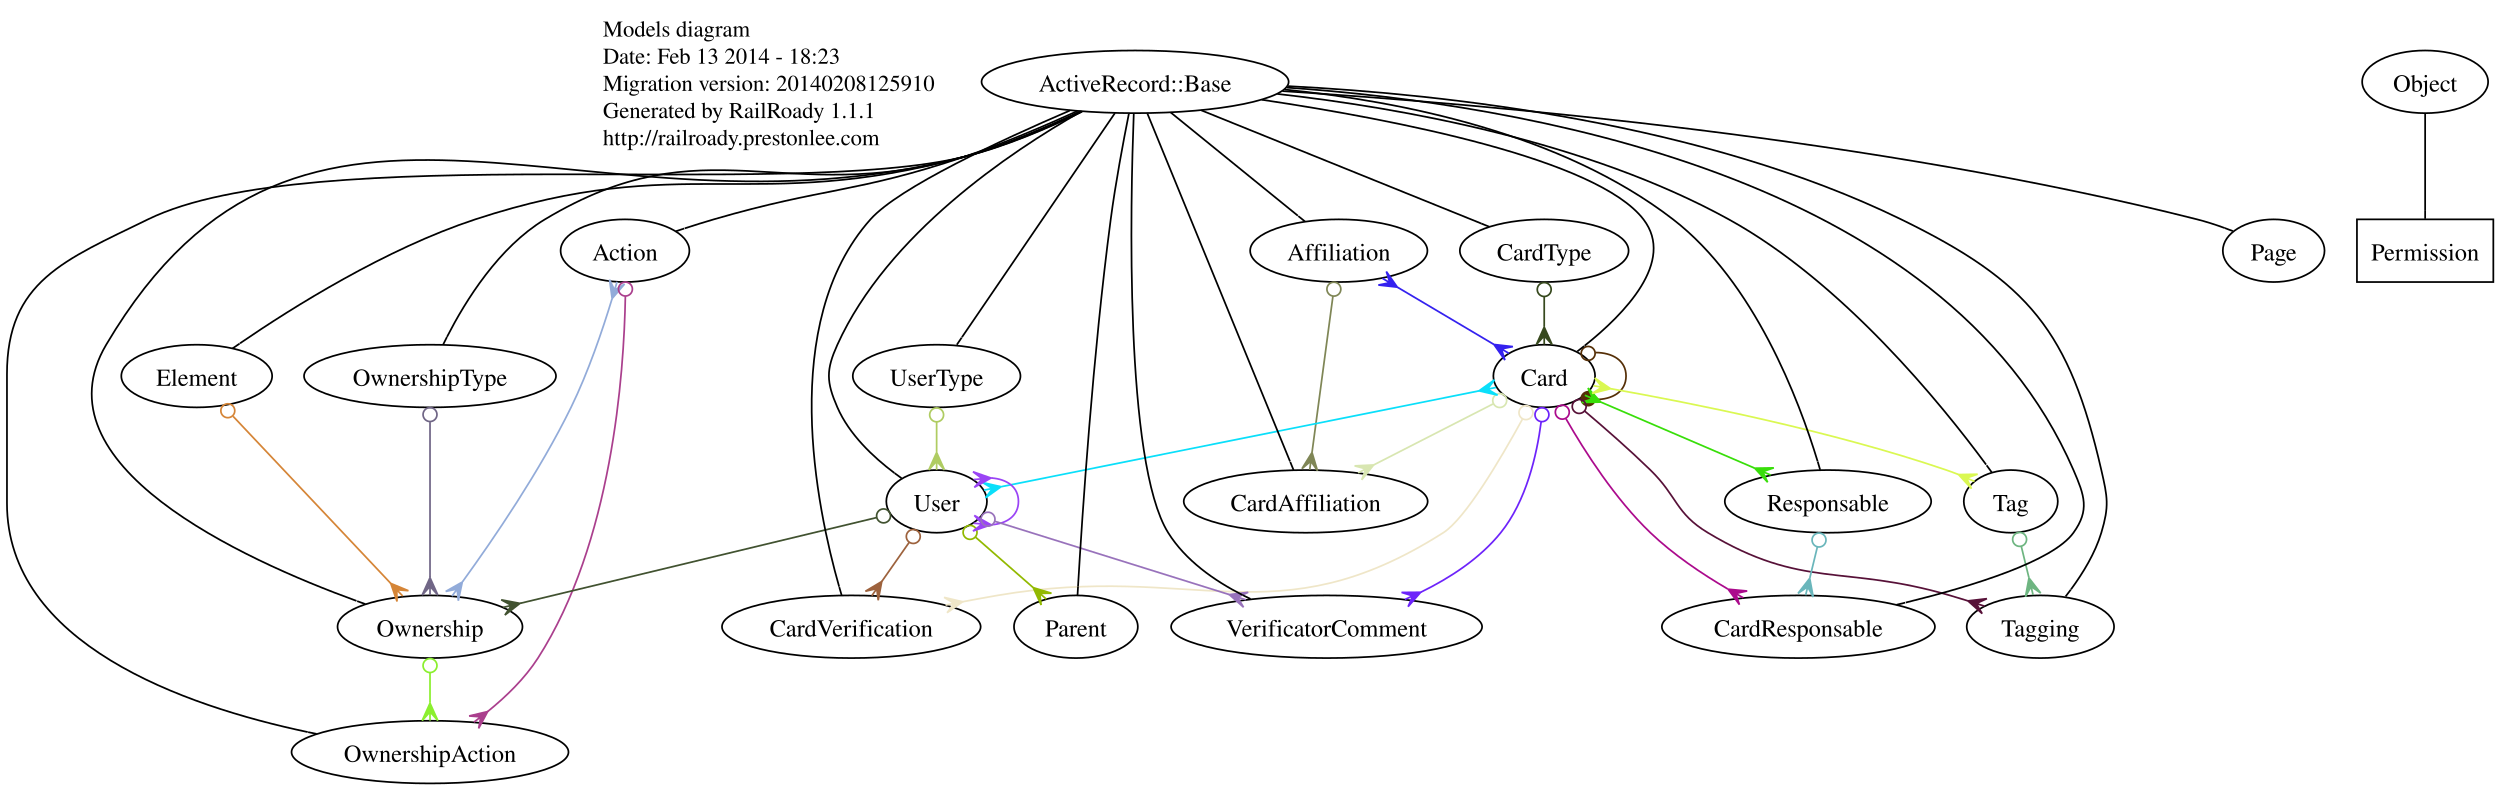
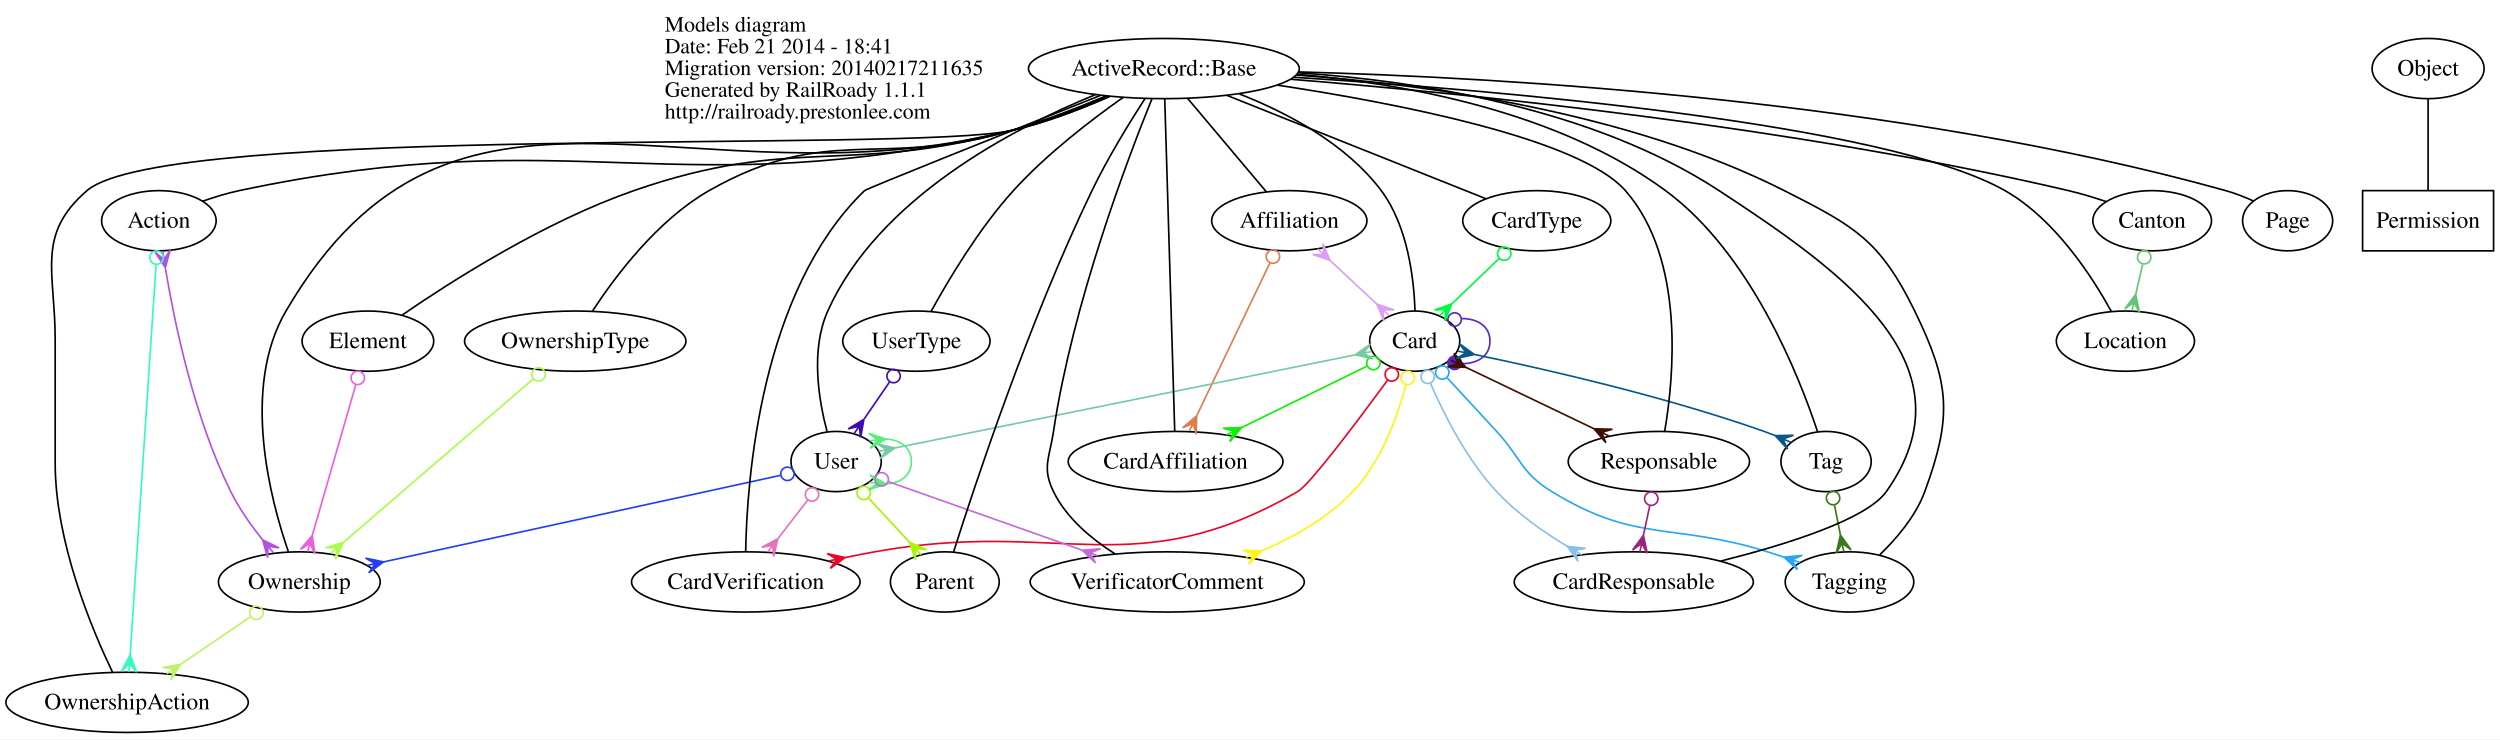
- <svg xmlns="http://www.w3.org/2000/svg" width="1436pt" height="454pt" viewBox="0.00 0.00 1436.00 454.00">
-   <g id="graph0" class="graph" transform="scale(1 1) rotate(0) translate(4 450)">
-     <polygon fill="white" stroke="white" points="-4,4 -4,-450 1432,-450 1432,4 -4,4" />
+ <svg xmlns="http://www.w3.org/2000/svg" width="1495pt" height="442pt" viewBox="0.00 0.00 1495.00 442.00">
+   <g id="graph0" class="graph" transform="scale(1 1) rotate(0) translate(4 438)">
+     <polygon fill="white" stroke="none" points="-4,4 -4,-438 1491,-438 1491,4 -4,4" />
    <g id="node1" class="node">
-       <text text-anchor="start" x="342.312" y="-429" font-family="Times,serif" font-size="13.00">Models diagram</text>
-       <text text-anchor="start" x="342.312" y="-413.4" font-family="Times,serif" font-size="13.00">Date: Feb 13 2014 - 18:23</text>
-       <text text-anchor="start" x="342.312" y="-397.8" font-family="Times,serif" font-size="13.00">Migration version: 20140208125910</text>
-       <text text-anchor="start" x="342.312" y="-382.2" font-family="Times,serif" font-size="13.00">Generated by RailRoady 1.1.1</text>
-       <text text-anchor="start" x="342.312" y="-366.6" font-family="Times,serif" font-size="13.00">http://railroady.prestonlee.com</text>
+       <text text-anchor="start" x="393.55" y="-419.1" font-family="Times,serif" font-size="13.00">Models diagram</text>
+       <text text-anchor="start" x="393.55" y="-406.1" font-family="Times,serif" font-size="13.00">Date: Feb 21 2014 - 18:41</text>
+       <text text-anchor="start" x="393.55" y="-393.1" font-family="Times,serif" font-size="13.00">Migration version: 20140217211635</text>
+       <text text-anchor="start" x="393.55" y="-380.1" font-family="Times,serif" font-size="13.00">Generated by RailRoady 1.1.1</text>
+       <text text-anchor="start" x="393.55" y="-367.1" font-family="Times,serif" font-size="13.00">http://railroady.prestonlee.com</text>
    </g>
    <g id="node2" class="node">
-       <ellipse fill="none" stroke="black" cx="355" cy="-306" rx="36.981" ry="18" />
-       <text text-anchor="middle" x="355" y="-300.4" font-family="Times,serif" font-size="14.00">Action</text>
+       <ellipse fill="none" stroke="black" cx="91" cy="-306" rx="34.264" ry="18" />
+       <text text-anchor="middle" x="91" y="-301.8" font-family="Times,serif" font-size="14.00">Action</text>
+     </g>
+     <g id="node12" class="node">
+       <ellipse fill="none" stroke="black" cx="175" cy="-90" rx="48.371" ry="18" />
+       <text text-anchor="middle" x="175" y="-85.8" font-family="Times,serif" font-size="14.00">Ownership</text>
+     </g>
+     <g id="edge2" class="edge">
+       <path fill="none" stroke="#b251e1" d="M94.929,-277.508C100.404,-244.482 112.203,-188.026 134,-144 139.007,-133.887 146.106,-123.829 152.992,-115.236" />
+       <polygon fill="#b251e1" stroke="#b251e1" points="94.87,-277.881 88.864,-287.056 94.089,-282.819 93.309,-287.758 93.309,-287.758 93.309,-287.758 94.089,-282.819 97.754,-288.461 94.87,-277.881 94.87,-277.881" />
+       <polygon fill="#b251e1" stroke="#b251e1" points="153.048,-115.169 162.91,-110.375 156.251,-111.33 159.455,-107.492 159.455,-107.492 159.455,-107.492 156.251,-111.33 156,-104.608 153.048,-115.169 153.048,-115.169" />
+     </g>
+     <g id="node13" class="node">
+       <ellipse fill="none" stroke="black" cx="72" cy="-18" rx="72.474" ry="18" />
+       <text text-anchor="middle" x="72" y="-13.8" font-family="Times,serif" font-size="14.00">OwnershipAction</text>
+     </g>
+     <g id="edge1" class="edge">
+       <path fill="none" stroke="#31fbc1" d="M89.329,-279.847C85.778,-226.388 77.503,-101.835 73.822,-46.425" />
+       <ellipse fill="none" stroke="#31fbc1" cx="89.603" cy="-283.975" rx="4" ry="4" />
+       <polygon fill="#31fbc1" stroke="#31fbc1" points="73.813,-46.285 77.64,-36.008 73.481,-41.295 73.15,-36.306 73.15,-36.306 73.15,-36.306 73.481,-41.295 68.66,-36.605 73.813,-46.285 73.813,-46.285" />
+     </g>
+     <g id="node3" class="node">
+       <ellipse fill="none" stroke="black" cx="767" cy="-306" rx="46.43" ry="18" />
+       <text text-anchor="middle" x="767" y="-301.8" font-family="Times,serif" font-size="14.00">Affiliation</text>
+     </g>
+     <g id="node5" class="node">
+       <ellipse fill="none" stroke="black" cx="842" cy="-234" rx="26.948" ry="18" />
+       <text text-anchor="middle" x="842" y="-229.8" font-family="Times,serif" font-size="14.00">Card</text>
+     </g>
+     <g id="edge5" class="edge">
+       <path fill="none" stroke="#dc9ef3" d="M791.635,-282.007C800.454,-273.776 810.353,-264.538 819.025,-256.443" />
+       <polygon fill="#dc9ef3" stroke="#dc9ef3" points="791.329,-282.293 780.948,-285.826 787.674,-285.704 784.019,-289.116 784.019,-289.116 784.019,-289.116 787.674,-285.704 787.089,-292.406 791.329,-282.293 791.329,-282.293" />
+       <polygon fill="#dc9ef3" stroke="#dc9ef3" points="819.269,-256.216 829.65,-252.682 822.924,-252.804 826.579,-249.393 826.579,-249.393 826.579,-249.393 822.924,-252.804 823.509,-246.103 819.269,-256.216 819.269,-256.216" />
+     </g>
+     <g id="node6" class="node">
+       <ellipse fill="none" stroke="black" cx="699" cy="-162" rx="64.215" ry="18" />
+       <text text-anchor="middle" x="699" y="-157.8" font-family="Times,serif" font-size="14.00">CardAffiliation</text>
+     </g>
+     <g id="edge4" class="edge">
+       <path fill="none" stroke="#de7b50" d="M755.316,-280.6C743.175,-255.247 724.234,-215.695 711.722,-189.567" />
+       <ellipse fill="none" stroke="#de7b50" cx="757.205" cy="-284.545" rx="4" ry="4" />
+       <polygon fill="#de7b50" stroke="#de7b50" points="711.588,-189.287 711.328,-178.324 709.429,-184.777 707.269,-180.268 707.269,-180.268 707.269,-180.268 709.429,-184.777 703.21,-182.211 711.588,-189.287 711.588,-189.287" />
+     </g>
+     <g id="node4" class="node">
+       <ellipse fill="none" stroke="black" cx="1283" cy="-306" rx="35.478" ry="18" />
+       <text text-anchor="middle" x="1283" y="-301.8" font-family="Times,serif" font-size="14.00">Canton</text>
+     </g>
+     <g id="node11" class="node">
+       <ellipse fill="none" stroke="black" cx="1267" cy="-234" rx="41.307" ry="18" />
+       <text text-anchor="middle" x="1267" y="-229.8" font-family="Times,serif" font-size="14.00">Location</text>
+     </g>
+     <g id="edge7" class="edge">
+       <path fill="none" stroke="#63c677" d="M1277.28,-279.987C1275.97,-274.249 1274.57,-268.121 1273.24,-262.293" />
+       <ellipse fill="none" stroke="#63c677" cx="1278.24" cy="-284.156" rx="4" ry="4" />
+       <polygon fill="#63c677" stroke="#63c677" points="1273.18,-262.024 1275.34,-251.273 1272.06,-257.15 1270.95,-252.275 1270.95,-252.275 1270.95,-252.275 1272.06,-257.15 1266.56,-253.278 1273.18,-262.024 1273.18,-262.024" />
+     </g>
+     <g id="edge17" class="edge">
+       <path fill="none" stroke="#5926c1" d="M870.098,-247.5C879.485,-247.509 887,-243.009 887,-234 887,-224.991 879.485,-220.491 870.098,-220.5" />
+       <ellipse fill="none" stroke="#5926c1" cx="865.862" cy="-246.949" rx="4" ry="4" />
+       <ellipse fill="#5926c1" stroke="#5926c1" cx="865.862" cy="-221.051" rx="4" ry="4" />
+     </g>
+     <g id="edge13" class="edge">
+       <path fill="none" stroke="#10ee02" d="M813.4,-219C791.934,-208.492 762.282,-193.977 738.546,-182.358" />
+       <ellipse fill="none" stroke="#10ee02" cx="817.307" cy="-220.913" rx="4" ry="4" />
+       <polygon fill="#10ee02" stroke="#10ee02" points="738.42,-182.297 731.417,-173.858 733.93,-180.098 729.439,-177.9 729.439,-177.9 729.439,-177.9 733.93,-180.098 727.46,-181.942 738.42,-182.297 738.42,-182.297" />
+     </g>
+     <g id="node7" class="node">
+       <ellipse fill="none" stroke="black" cx="973" cy="-90" rx="71.497" ry="18" />
+       <text text-anchor="middle" x="973" y="-85.8" font-family="Times,serif" font-size="14.00">CardResponsable</text>
+     </g>
+     <g id="edge9" class="edge">
+       <path fill="none" stroke="#89beec" d="M851.36,-208.908C859.67,-189.736 873.245,-163.054 891,-144 902.962,-131.163 918.658,-120.041 933.112,-111.347" />
+       <ellipse fill="none" stroke="#89beec" cx="849.777" cy="-212.677" rx="4" ry="4" />
+       <polygon fill="#89beec" stroke="#89beec" points="933.253,-111.266 944.162,-110.148 937.58,-108.76 941.906,-106.254 941.906,-106.254 941.906,-106.254 937.58,-108.76 939.651,-102.36 933.253,-111.266 933.253,-111.266" />
+     </g>
+     <g id="node9" class="node">
+       <ellipse fill="none" stroke="black" cx="442" cy="-90" rx="68.335" ry="18" />
+       <text text-anchor="middle" x="442" y="-85.8" font-family="Times,serif" font-size="14.00">CardVerification</text>
+     </g>
+     <g id="edge11" class="edge">
+       <path fill="none" stroke="#ed0425" d="M825.768,-210.632C807.431,-185.651 779.2,-148.15 772,-144 673.596,-87.286 630.756,-128.258 519,-108 513.305,-106.968 507.39,-105.813 501.484,-104.603" />
+       <ellipse fill="none" stroke="#ed0425" cx="828.29" cy="-214.079" rx="4" ry="4" />
+       <polygon fill="#ed0425" stroke="#ed0425" points="501.38,-104.582 492.517,-98.125 496.487,-103.556 491.593,-102.53 491.593,-102.53 491.593,-102.53 496.487,-103.556 490.67,-106.934 501.38,-104.582 501.38,-104.582" />
+     </g>
+     <g id="node18" class="node">
+       <ellipse fill="none" stroke="black" cx="988" cy="-162" rx="54.214" ry="18" />
+       <text text-anchor="middle" x="988" y="-157.8" font-family="Times,serif" font-size="14.00">Responsable</text>
+     </g>
+     <g id="edge10" class="edge">
+       <path fill="none" stroke="#3e0e00" d="M872.652,-218.304C894.894,-207.64 925.153,-193.132 949.099,-181.651" />
+       <polygon fill="#3e0e00" stroke="#3e0e00" points="872.56,-218.348 861.597,-218.614 868.051,-220.51 863.543,-222.671 863.543,-222.671 863.543,-222.671 868.051,-220.51 865.488,-226.729 872.56,-218.348 872.56,-218.348" />
+       <polygon fill="#3e0e00" stroke="#3e0e00" points="949.251,-181.579 960.213,-181.313 953.759,-179.417 958.268,-177.255 958.268,-177.255 958.268,-177.255 953.759,-179.417 956.322,-173.197 949.251,-181.579 949.251,-181.579" />
+     </g>
+     <g id="node19" class="node">
+       <ellipse fill="none" stroke="black" cx="1088" cy="-162" rx="27" ry="18" />
+       <text text-anchor="middle" x="1088" y="-157.8" font-family="Times,serif" font-size="14.00">Tag</text>
+     </g>
+     <g id="edge15" class="edge">
+       <path fill="none" stroke="#085789" d="M877.908,-225.98C920.018,-217.271 991.617,-200.974 1051,-180 1053.11,-179.254 1055.27,-178.432 1057.43,-177.565" />
+       <polygon fill="#085789" stroke="#085789" points="877.661,-226.03 866.963,-223.619 872.761,-227.029 867.862,-228.028 867.862,-228.028 867.862,-228.028 872.761,-227.029 868.762,-232.438 877.661,-226.03 877.661,-226.03" />
+       <polygon fill="#085789" stroke="#085789" points="1057.56,-177.506 1068.53,-177.699 1062.16,-175.535 1066.75,-173.564 1066.75,-173.564 1066.75,-173.564 1062.16,-175.535 1064.98,-169.428 1057.56,-177.506 1057.56,-177.506" />
+     </g>
+     <g id="node20" class="node">
+       <ellipse fill="none" stroke="black" cx="1102" cy="-90" rx="38.441" ry="18" />
+       <text text-anchor="middle" x="1102" y="-85.8" font-family="Times,serif" font-size="14.00">Tagging</text>
+     </g>
+     <g id="edge14" class="edge">
+       <path fill="none" stroke="#25a5f5" d="M861.374,-212.086C870.39,-202.342 881.253,-190.588 891,-180 905.701,-164.031 905.502,-155.354 924,-144 974.73,-112.862 996.188,-125.764 1053,-108 1056.14,-107.019 1059.38,-105.972 1062.62,-104.899" />
+       <ellipse fill="none" stroke="#25a5f5" cx="858.463" cy="-215.231" rx="4" ry="4" />
+       <polygon fill="#25a5f5" stroke="#25a5f5" points="1062.82,-104.831 1073.74,-105.898 1067.56,-103.233 1072.3,-101.634 1072.3,-101.634 1072.3,-101.634 1067.56,-103.233 1070.86,-97.37 1062.82,-104.831 1062.82,-104.831" />
+     </g>
+     <g id="node21" class="node">
+       <ellipse fill="none" stroke="black" cx="496" cy="-162" rx="27" ry="18" />
+       <text text-anchor="middle" x="496" y="-157.8" font-family="Times,serif" font-size="14.00">User</text>
+     </g>
+     <g id="edge12" class="edge">
+       <path fill="none" stroke="#75cb9f" d="M806.161,-225.749C739.587,-212.281 597.603,-183.555 531.378,-170.157" />
+       <polygon fill="#75cb9f" stroke="#75cb9f" points="806.475,-225.813 815.384,-232.206 811.376,-226.804 816.276,-227.796 816.276,-227.796 816.276,-227.796 811.376,-226.804 817.169,-223.385 806.475,-225.813 806.475,-225.813" />
+       <polygon fill="#75cb9f" stroke="#75cb9f" points="531.225,-170.127 522.316,-163.733 526.324,-169.135 521.424,-168.143 521.424,-168.143 521.424,-168.143 526.324,-169.135 520.531,-172.554 531.225,-170.127 531.225,-170.127" />
+     </g>
+     <g id="node23" class="node">
+       <ellipse fill="none" stroke="black" cx="694" cy="-90" rx="81.972" ry="18" />
+       <text text-anchor="middle" x="694" y="-85.8" font-family="Times,serif" font-size="14.00">VerificatorComment</text>
+     </g>
+     <g id="edge16" class="edge">
+       <path fill="none" stroke="#fef411" d="M836.802,-208.036C831.626,-188.534 821.94,-161.835 805,-144 790.15,-128.365 769.745,-116.818 750.478,-108.567" />
+       <ellipse fill="none" stroke="#fef411" cx="837.79" cy="-212.024" rx="4" ry="4" />
+       <polygon fill="#fef411" stroke="#fef411" points="750.406,-108.538 742.832,-100.608 745.773,-106.658 741.14,-104.778 741.14,-104.778 741.14,-104.778 745.773,-106.658 739.448,-108.948 750.406,-108.538 750.406,-108.538" />
+     </g>
+     <g id="node8" class="node">
+       <ellipse fill="none" stroke="black" cx="915" cy="-306" rx="44.277" ry="18" />
+       <text text-anchor="middle" x="915" y="-301.8" font-family="Times,serif" font-size="14.00">CardType</text>
+     </g>
+     <g id="edge21" class="edge">
+       <path fill="none" stroke="#00fb3e" d="M892.626,-283.545C883.687,-274.974 873.412,-265.121 864.464,-256.541" />
+       <ellipse fill="none" stroke="#00fb3e" cx="895.548" cy="-286.347" rx="4" ry="4" />
+       <polygon fill="#00fb3e" stroke="#00fb3e" points="864.227,-256.314 860.124,-246.145 860.618,-252.853 857.01,-249.393 857.01,-249.393 857.01,-249.393 860.618,-252.853 853.895,-252.641 864.227,-256.314 864.227,-256.314" />
    </g>
    <g id="node10" class="node">
-       <ellipse fill="none" stroke="black" cx="243" cy="-90" rx="53.12" ry="18" />
-       <text text-anchor="middle" x="243" y="-84.4" font-family="Times,serif" font-size="14.00">Ownership</text>
-     </g>
-     <g id="edge2" class="edge">
-       <path fill="none" stroke="#92abd9" d="M347.53,-278.275C342.049,-260.241 333.859,-236.148 324,-216 306.083,-179.384 279.518,-140.464 261.749,-115.963" />
-       <polygon fill="#92abd9" stroke="#92abd9" points="347.604,-278.526 346.12,-289.391 349.02,-283.322 350.436,-288.117 350.436,-288.117 350.436,-288.117 349.02,-283.322 354.752,-286.843 347.604,-278.526 347.604,-278.526" />
-       <polygon fill="#92abd9" stroke="#92abd9" points="261.545,-115.684 259.262,-104.958 258.589,-111.652 255.633,-107.619 255.633,-107.619 255.633,-107.619 258.589,-111.652 252.003,-110.279 261.545,-115.684 261.545,-115.684" />
-     </g>
-     <g id="node11" class="node">
-       <ellipse fill="none" stroke="black" cx="243" cy="-18" rx="79.544" ry="18" />
-       <text text-anchor="middle" x="243" y="-12.4" font-family="Times,serif" font-size="14.00">OwnershipAction</text>
-     </g>
-     <g id="edge1" class="edge">
-       <path fill="none" stroke="#aa3f8d" d="M355.211,-279.888C354.447,-234.703 347.502,-138.244 305,-72 297.505,-60.318 286.66,-49.812 276.13,-41.294" />
-       <ellipse fill="none" stroke="#aa3f8d" cx="355.25" cy="-283.964" rx="4" ry="4" />
-       <polygon fill="#aa3f8d" stroke="#aa3f8d" points="276.12,-41.286 270.947,-31.617 272.16,-38.234 268.199,-35.181 268.199,-35.181 268.199,-35.181 272.16,-38.234 265.452,-38.745 276.12,-41.286 276.12,-41.286" />
-     </g>
-     <g id="node3" class="node">
-       <ellipse fill="none" stroke="black" cx="765" cy="-306" rx="50.91" ry="18" />
-       <text text-anchor="middle" x="765" y="-300.4" font-family="Times,serif" font-size="14.00">Affiliation</text>
-     </g>
-     <g id="node4" class="node">
-       <ellipse fill="none" stroke="black" cx="883" cy="-234" rx="29.216" ry="18" />
-       <text text-anchor="middle" x="883" y="-228.4" font-family="Times,serif" font-size="14.00">Card</text>
-     </g>
-     <g id="edge5" class="edge">
-       <path fill="none" stroke="#3421ef" d="M798.815,-284.94C816.236,-274.606 837.264,-262.132 853.945,-252.236" />
-       <polygon fill="#3421ef" stroke="#3421ef" points="798.625,-285.053 787.729,-286.285 794.325,-287.604 790.025,-290.155 790.025,-290.155 790.025,-290.155 794.325,-287.604 792.321,-294.025 798.625,-285.053 798.625,-285.053" />
-       <polygon fill="#3421ef" stroke="#3421ef" points="854.115,-252.135 865.011,-250.904 858.415,-249.584 862.715,-247.033 862.715,-247.033 862.715,-247.033 858.415,-249.584 860.419,-243.163 854.115,-252.135 854.115,-252.135" />
-     </g>
-     <g id="node5" class="node">
-       <ellipse fill="none" stroke="black" cx="746" cy="-162" rx="70.066" ry="18" />
-       <text text-anchor="middle" x="746" y="-156.4" font-family="Times,serif" font-size="14.00">CardAffiliation</text>
-     </g>
-     <g id="edge4" class="edge">
-       <path fill="none" stroke="#7f8656" d="M761.645,-279.929C758.288,-254.837 753.137,-216.338 749.672,-190.441" />
-       <ellipse fill="none" stroke="#7f8656" cx="762.178" cy="-283.907" rx="4" ry="4" />
-       <polygon fill="#7f8656" stroke="#7f8656" points="749.626,-190.101 752.76,-179.592 748.963,-185.145 748.3,-180.189 748.3,-180.189 748.3,-180.189 748.963,-185.145 743.84,-180.786 749.626,-190.101 749.626,-190.101" />
-     </g>
-     <g id="edge15" class="edge">
-       <path fill="none" stroke="#552f07" d="M912.414,-247.5C922.188,-247.488 930,-242.988 930,-234 930,-225.012 922.188,-220.512 912.414,-220.5" />
-       <ellipse fill="none" stroke="#552f07" cx="908.241" cy="-247.012" rx="4" ry="4" />
-       <ellipse fill="#552f07" stroke="#552f07" cx="908.241" cy="-220.988" rx="4" ry="4" />
-     </g>
-     <g id="edge11" class="edge">
-       <path fill="none" stroke="#d8e6b1" d="M853.598,-217.977C833.602,-207.76 806.923,-194.129 785.134,-182.995" />
-       <ellipse fill="none" stroke="#d8e6b1" cx="857.427" cy="-219.933" rx="4" ry="4" />
-       <polygon fill="#d8e6b1" stroke="#d8e6b1" points="785.034,-182.944 778.176,-174.387 780.581,-180.669 776.129,-178.394 776.129,-178.394 776.129,-178.394 780.581,-180.669 774.081,-182.401 785.034,-182.944 785.034,-182.944" />
-     </g>
-     <g id="node6" class="node">
-       <ellipse fill="none" stroke="black" cx="1029" cy="-90" rx="78.431" ry="18" />
-       <text text-anchor="middle" x="1029" y="-84.4" font-family="Times,serif" font-size="14.00">CardResponsable</text>
-     </g>
-     <g id="edge7" class="edge">
-       <path fill="none" stroke="#ab0a8c" d="M895.453,-209.545C906.439,-190.357 923.815,-163.329 944,-144 957.002,-131.549 973.387,-120.502 988.293,-111.759" />
-       <ellipse fill="none" stroke="#ab0a8c" cx="893.38" cy="-213.246" rx="4" ry="4" />
-       <polygon fill="#ab0a8c" stroke="#ab0a8c" points="988.645,-111.559 999.562,-110.534 992.992,-109.09 997.34,-106.621 997.34,-106.621 997.34,-106.621 992.992,-109.09 995.118,-102.708 988.645,-111.559 988.645,-111.559" />
-     </g>
-     <g id="node8" class="node">
-       <ellipse fill="none" stroke="black" cx="485" cy="-90" rx="74.295" ry="18" />
-       <text text-anchor="middle" x="485" y="-84.4" font-family="Times,serif" font-size="14.00">CardVerification</text>
-     </g>
-     <g id="edge9" class="edge">
-       <path fill="none" stroke="#efe6c8" d="M870.482,-209.24C857.587,-185.702 837.638,-152.038 825,-144 728.05,-82.339 682.247,-127.404 569,-108 562.497,-106.886 555.726,-105.647 548.976,-104.361" />
-       <ellipse fill="none" stroke="#efe6c8" cx="872.498" cy="-212.963" rx="4" ry="4" />
-       <polygon fill="#efe6c8" stroke="#efe6c8" points="548.951,-104.357 539.991,-98.034 544.043,-103.404 539.134,-102.452 539.134,-102.452 539.134,-102.452 544.043,-103.404 538.277,-106.87 548.951,-104.357 548.951,-104.357" />
+       <ellipse fill="none" stroke="black" cx="216" cy="-234" rx="39.36" ry="18" />
+       <text text-anchor="middle" x="216" y="-229.8" font-family="Times,serif" font-size="14.00">Element</text>
+     </g>
+     <g id="edge24" class="edge">
+       <path fill="none" stroke="#ec5fda" d="M208.761,-207.929C201.484,-182.725 190.301,-143.994 182.823,-118.095" />
+       <ellipse fill="none" stroke="#ec5fda" cx="209.945" cy="-212.028" rx="4" ry="4" />
+       <polygon fill="#ec5fda" stroke="#ec5fda" points="182.737,-117.797 184.286,-106.941 181.35,-112.993 179.963,-108.189 179.963,-108.189 179.963,-108.189 181.35,-112.993 175.64,-109.438 182.737,-117.797 182.737,-117.797" />
+     </g>
+     <g id="edge27" class="edge">
+       <path fill="none" stroke="#bdf368" d="M145.657,-69.058C132.688,-60.244 117.403,-49.856 104.128,-40.835" />
+       <ellipse fill="none" stroke="#bdf368" cx="149.342" cy="-71.563" rx="4" ry="4" />
+       <polygon fill="#bdf368" stroke="#bdf368" points="104.01,-40.755 98.269,-31.412 99.875,-37.944 95.739,-35.134 95.739,-35.134 95.739,-35.134 99.875,-37.944 93.21,-38.855 104.01,-40.755 104.01,-40.755" />
+     </g>
+     <g id="node14" class="node">
+       <ellipse fill="none" stroke="black" cx="340" cy="-234" rx="66.2" ry="18" />
+       <text text-anchor="middle" x="340" y="-229.8" font-family="Times,serif" font-size="14.00">OwnershipType</text>
+     </g>
+     <g id="edge30" class="edge">
+       <path fill="none" stroke="#aafd48" d="M314.745,-211.265C284.124,-184.913 232.753,-140.703 201.557,-113.855" />
+       <ellipse fill="none" stroke="#aafd48" cx="318.041" cy="-214.102" rx="4" ry="4" />
+       <polygon fill="#aafd48" stroke="#aafd48" points="201.286,-113.622 196.642,-103.688 197.497,-110.361 193.707,-107.099 193.707,-107.099 193.707,-107.099 197.497,-110.361 190.771,-110.51 201.286,-113.622 201.286,-113.622" />
+     </g>
+     <g id="node15" class="node">
+       <ellipse fill="none" stroke="black" cx="1364" cy="-306" rx="26.948" ry="18" />
+       <text text-anchor="middle" x="1364" y="-301.8" font-family="Times,serif" font-size="14.00">Page</text>
    </g>
    <g id="node16" class="node">
-       <ellipse fill="none" stroke="black" cx="1046" cy="-162" rx="59.276" ry="18" />
-       <text text-anchor="middle" x="1046" y="-156.4" font-family="Times,serif" font-size="14.00">Responsable</text>
+       <ellipse fill="none" stroke="black" cx="561" cy="-90" rx="32.548" ry="18" />
+       <text text-anchor="middle" x="561" y="-85.8" font-family="Times,serif" font-size="14.00">Parent</text>
+     </g>
+     <g id="node17" class="node">
+       <polygon fill="none" stroke="black" points="1487.17,-324 1408.83,-324 1408.83,-288 1487.17,-288 1487.17,-324" />
+       <text text-anchor="middle" x="1448" y="-301.8" font-family="Times,serif" font-size="14.00">Permission</text>
+     </g>
+     <g id="edge35" class="edge">
+       <path fill="none" stroke="#9c237b" d="M982.566,-135.64C981.34,-129.92 980.034,-123.828 978.795,-118.042" />
+       <ellipse fill="none" stroke="#9c237b" cx="983.454" cy="-139.785" rx="4" ry="4" />
+       <polygon fill="#9c237b" stroke="#9c237b" points="978.761,-117.882 981.065,-107.161 977.713,-112.993 976.665,-108.104 976.665,-108.104 976.665,-108.104 977.713,-112.993 972.265,-109.047 978.761,-117.882 978.761,-117.882" />
+     </g>
+     <g id="edge37" class="edge">
+       <path fill="none" stroke="#3a771c" d="M1093,-135.987C1094.15,-130.249 1095.38,-124.121 1096.54,-118.293" />
+       <ellipse fill="none" stroke="#3a771c" cx="1092.17" cy="-140.133" rx="4" ry="4" />
+       <polygon fill="#3a771c" stroke="#3a771c" points="1096.58,-118.081 1102.96,-109.158 1097.56,-113.178 1098.54,-108.275 1098.54,-108.275 1098.54,-108.275 1097.56,-113.178 1094.13,-107.393 1096.58,-118.081 1096.58,-118.081" />
+     </g>
+     <g id="edge40" class="edge">
+       <path fill="none" stroke="#e671bc" d="M478.917,-138.855C473.376,-131.673 467.189,-123.652 461.487,-116.261" />
+       <ellipse fill="none" stroke="#e671bc" cx="481.572" cy="-142.298" rx="4" ry="4" />
+       <polygon fill="#e671bc" stroke="#e671bc" points="461.193,-115.88 458.648,-105.213 458.139,-111.921 455.085,-107.962 455.085,-107.962 455.085,-107.962 458.139,-111.921 451.522,-110.71 461.193,-115.88 461.193,-115.88" />
+     </g>
+     <g id="edge41" class="edge">
+       <path fill="none" stroke="#233ff1" d="M462.897,-153.781C406.568,-141.498 291.742,-116.458 225.389,-101.988" />
+       <ellipse fill="none" stroke="#233ff1" cx="466.904" cy="-154.655" rx="4" ry="4" />
+       <polygon fill="#233ff1" stroke="#233ff1" points="225.339,-101.977 216.527,-95.45 220.454,-100.912 215.568,-99.847 215.568,-99.847 215.568,-99.847 220.454,-100.912 214.61,-104.243 225.339,-101.977 225.339,-101.977" />
+     </g>
+     <g id="edge42" class="edge">
+       <path fill="none" stroke="#a4f700" d="M515.447,-140.058C523.158,-131.753 532.046,-122.181 539.912,-113.71" />
+       <ellipse fill="none" stroke="#a4f700" cx="512.507" cy="-143.224" rx="4" ry="4" />
+       <polygon fill="#a4f700" stroke="#a4f700" points="539.981,-113.636 550.083,-109.37 543.383,-109.972 546.786,-106.308 546.786,-106.308 546.786,-106.308 543.383,-109.972 543.488,-103.246 539.981,-113.636 539.981,-113.636" />
+     </g>
+     <g id="edge43" class="edge">
+       <path fill="none" stroke="#59ed7f" d="M526.039,-175.436C534.501,-174.857 541,-170.378 541,-162 541,-153.622 534.501,-149.143 526.039,-148.564" />
+       <polygon fill="#59ed7f" stroke="#59ed7f" points="525.846,-175.417 516.338,-169.954 520.871,-174.924 515.895,-174.432 515.895,-174.432 515.895,-174.432 520.871,-174.924 515.452,-178.91 525.846,-175.417 525.846,-175.417" />
+       <polygon fill="#59ed7f" stroke="#59ed7f" points="525.846,-148.583 515.452,-145.09 520.871,-149.076 515.895,-149.568 515.895,-149.568 515.895,-149.568 520.871,-149.076 516.338,-154.046 525.846,-148.583 525.846,-148.583" />
+     </g>
+     <g id="edge44" class="edge">
+       <path fill="none" stroke="#c36ada" d="M527.22,-149.963C558.289,-138.979 606.488,-121.938 643.097,-108.996" />
+       <ellipse fill="none" stroke="#c36ada" cx="523.262" cy="-151.362" rx="4" ry="4" />
+       <polygon fill="#c36ada" stroke="#c36ada" points="643.185,-108.965 654.113,-109.874 647.899,-107.298 652.613,-105.632 652.613,-105.632 652.613,-105.632 647.899,-107.298 651.113,-101.389 643.185,-108.965 643.185,-108.965" />
+     </g>
+     <g id="node22" class="node">
+       <ellipse fill="none" stroke="black" cx="544" cy="-234" rx="44.038" ry="18" />
+       <text text-anchor="middle" x="544" y="-229.8" font-family="Times,serif" font-size="14.00">UserType</text>
+     </g>
+     <g id="edge46" class="edge">
+       <path fill="none" stroke="#3d0ab4" d="M528.032,-209.713C523.17,-202.623 517.811,-194.808 512.891,-187.633" />
+       <ellipse fill="none" stroke="#3d0ab4" cx="530.363" cy="-213.112" rx="4" ry="4" />
+       <polygon fill="#3d0ab4" stroke="#3d0ab4" points="512.619,-187.235 510.675,-176.443 509.791,-183.112 506.963,-178.988 506.963,-178.988 506.963,-178.988 509.791,-183.112 503.252,-181.533 512.619,-187.235 512.619,-187.235" />
+     </g>
+     <g id="node24" class="node">
+       <ellipse fill="none" stroke="black" cx="692" cy="-397" rx="80.982" ry="18" />
+       <text text-anchor="middle" x="692" y="-392.8" font-family="Times,serif" font-size="14.00">ActiveRecord::Base</text>
+     </g>
+     <g id="edge3" class="edge">
+       <path fill="none" stroke="black" d="M659.481,-380.389C642.454,-372.927 621.029,-364.631 601,-360 400.339,-313.601 340.471,-366.747 139,-324 131.736,-322.459 124.071,-320.099 117.05,-317.623" />
+     </g>
+     <g id="edge6" class="edge">
+       <path fill="none" stroke="black" d="M706.107,-379.26C719.601,-363.247 739.823,-339.251 753.21,-323.364" />
    </g>
    <g id="edge8" class="edge">
-       <path fill="none" stroke="#38de09" d="M915.808,-218.911C941.124,-208.039 976.336,-192.917 1003.76,-181.141" />
-       <polygon fill="#38de09" stroke="#38de09" points="915.542,-219.025 904.578,-218.836 910.948,-220.998 906.354,-222.971 906.354,-222.971 906.354,-222.971 910.948,-220.998 908.13,-227.106 915.542,-219.025 915.542,-219.025" />
-       <polygon fill="#38de09" stroke="#38de09" points="1003.91,-181.073 1014.88,-181.262 1008.51,-179.1 1013.1,-177.127 1013.1,-177.127 1013.1,-177.127 1008.51,-179.1 1011.33,-172.993 1003.91,-181.073 1003.91,-181.073" />
-     </g>
-     <g id="node17" class="node">
-       <ellipse fill="none" stroke="black" cx="1151" cy="-162" rx="27" ry="18" />
-       <text text-anchor="middle" x="1151" y="-156.4" font-family="Times,serif" font-size="14.00">Tag</text>
-     </g>
-     <g id="edge13" class="edge">
-       <path fill="none" stroke="#daf852" d="M921.165,-226.726C967.519,-218.542 1047.73,-202.559 1114,-180 1116.26,-179.231 1118.56,-178.37 1120.87,-177.453" />
-       <polygon fill="#daf852" stroke="#daf852" points="921.102,-226.737 910.48,-224.015 916.176,-227.592 911.25,-228.448 911.25,-228.448 911.25,-228.448 916.176,-227.592 912.02,-232.882 921.102,-226.737 921.102,-226.737" />
-       <polygon fill="#daf852" stroke="#daf852" points="1120.98,-177.405 1131.94,-177.61 1125.58,-175.439 1130.17,-173.473 1130.17,-173.473 1130.17,-173.473 1125.58,-175.439 1128.4,-169.335 1120.98,-177.405 1120.98,-177.405" />
-     </g>
-     <g id="node18" class="node">
-       <ellipse fill="none" stroke="black" cx="1168" cy="-90" rx="42.316" ry="18" />
-       <text text-anchor="middle" x="1168" y="-84.4" font-family="Times,serif" font-size="14.00">Tagging</text>
-     </g>
-     <g id="edge12" class="edge">
-       <path fill="none" stroke="#571138" d="M906.198,-213.917C917.826,-204.086 931.957,-191.726 944,-180 959.551,-164.858 958.396,-155.181 977,-144 1031.7,-111.128 1054.75,-125.924 1116,-108 1119.34,-107.023 1122.78,-105.978 1126.24,-104.905" />
-       <ellipse fill="none" stroke="#571138" cx="903.089" cy="-216.527" rx="4" ry="4" />
-       <polygon fill="#571138" stroke="#571138" points="1126.39,-104.857 1137.28,-106.125 1131.15,-103.346 1135.92,-101.835 1135.92,-101.835 1135.92,-101.835 1131.15,-103.346 1134.56,-97.546 1126.39,-104.857 1126.39,-104.857" />
-     </g>
-     <g id="node19" class="node">
-       <ellipse fill="none" stroke="black" cx="534" cy="-162" rx="28.909" ry="18" />
-       <text text-anchor="middle" x="534" y="-156.4" font-family="Times,serif" font-size="14.00">User</text>
-     </g>
-     <g id="edge10" class="edge">
-       <path fill="none" stroke="#0adffa" d="M845.491,-225.477C778.33,-212.006 638.316,-183.923 571.304,-170.482" />
-       <polygon fill="#0adffa" stroke="#0adffa" points="845.518,-225.482 854.438,-231.861 850.42,-226.465 855.323,-227.449 855.323,-227.449 855.323,-227.449 850.42,-226.465 856.208,-223.037 845.518,-225.482 845.518,-225.482" />
-       <polygon fill="#0adffa" stroke="#0adffa" points="571.003,-170.422 562.083,-164.043 566.1,-169.439 561.198,-168.455 561.198,-168.455 561.198,-168.455 566.1,-169.439 560.313,-172.867 571.003,-170.422 571.003,-170.422" />
-     </g>
-     <g id="node21" class="node">
-       <ellipse fill="none" stroke="black" cx="758" cy="-90" rx="89.329" ry="18" />
-       <text text-anchor="middle" x="758" y="-84.4" font-family="Times,serif" font-size="14.00">VerificatorComment</text>
-     </g>
-     <g id="edge14" class="edge">
-       <path fill="none" stroke="#6d23fa" d="M881.239,-207.719C878.728,-188.433 872.656,-162.174 858,-144 846.084,-129.223 828.92,-118.052 812.166,-109.868" />
-       <ellipse fill="none" stroke="#6d23fa" cx="881.694" cy="-211.798" rx="4" ry="4" />
-       <polygon fill="#6d23fa" stroke="#6d23fa" points="812.023,-109.802 804.816,-101.537 807.48,-107.714 802.937,-105.625 802.937,-105.625 802.937,-105.625 807.48,-107.714 801.057,-109.714 812.023,-109.802 812.023,-109.802" />
-     </g>
-     <g id="node7" class="node">
-       <ellipse fill="none" stroke="black" cx="883" cy="-306" rx="48.464" ry="18" />
-       <text text-anchor="middle" x="883" y="-300.4" font-family="Times,serif" font-size="14.00">CardType</text>
+       <path fill="none" stroke="black" d="M768.11,-390.586C873.596,-382.019 1069.71,-362.238 1233,-324 1240.41,-322.265 1248.27,-319.868 1255.51,-317.421" />
+     </g>
+     <g id="edge18" class="edge">
+       <path fill="none" stroke="black" d="M737.046,-381.88C765.586,-370.645 800.961,-352.08 822,-324 837.858,-302.835 841.538,-271.409 842.179,-252.117" />
    </g>
    <g id="edge19" class="edge">
-       <path fill="none" stroke="#37491e" d="M883,-279.64C883,-274.063 883,-268.132 883,-262.476" />
-       <ellipse fill="none" stroke="#37491e" cx="883" cy="-283.697" rx="4" ry="4" />
-       <polygon fill="#37491e" stroke="#37491e" points="883,-262.104 887.5,-252.104 883,-257.104 883,-252.104 883,-252.104 883,-252.104 883,-257.104 878.5,-252.104 883,-262.104 883,-262.104" />
-     </g>
-     <g id="node9" class="node">
-       <ellipse fill="none" stroke="black" cx="109" cy="-234" rx="43.321" ry="18" />
-       <text text-anchor="middle" x="109" y="-228.4" font-family="Times,serif" font-size="14.00">Element</text>
+       <path fill="none" stroke="black" d="M692.515,-378.867C693.809,-335.778 697.189,-223.274 698.485,-180.158" />
+     </g>
+     <g id="edge20" class="edge">
+       <path fill="none" stroke="black" d="M772.617,-394.456C843.972,-389.582 948.245,-373.571 1024,-324 1100.58,-273.89 1176.92,-218.663 1124,-144 1112.15,-127.283 1063.83,-112.235 1025,-102.483" />
    </g>
    <g id="edge22" class="edge">
-       <path fill="none" stroke="#d58537" d="M129.879,-210.874C154.422,-184.866 195.006,-141.86 220.308,-115.047" />
-       <ellipse fill="none" stroke="#d58537" cx="126.856" cy="-214.078" rx="4" ry="4" />
-       <polygon fill="#d58537" stroke="#d58537" points="220.461,-114.885 230.597,-110.7 223.892,-111.248 227.324,-107.612 227.324,-107.612 227.324,-107.612 223.892,-111.248 224.051,-104.523 220.461,-114.885 220.461,-114.885" />
-     </g>
-     <g id="edge24" class="edge">
-       <path fill="none" stroke="#8bef2f" d="M243,-63.64C243,-58.063 243,-52.132 243,-46.476" />
-       <ellipse fill="none" stroke="#8bef2f" cx="243" cy="-67.697" rx="4" ry="4" />
-       <polygon fill="#8bef2f" stroke="#8bef2f" points="243,-46.104 247.5,-36.104 243,-41.104 243,-36.104 243,-36.104 243,-36.104 243,-41.104 238.5,-36.104 243,-46.104 243,-46.104" />
-     </g>
-     <g id="node12" class="node">
-       <ellipse fill="none" stroke="black" cx="243" cy="-234" rx="72.371" ry="18" />
-       <text text-anchor="middle" x="243" y="-228.4" font-family="Times,serif" font-size="14.00">OwnershipType</text>
-     </g>
-     <g id="edge27" class="edge">
-       <path fill="none" stroke="#706686" d="M243,-207.558C243,-182.444 243,-144.164 243,-118.393" />
-       <ellipse fill="none" stroke="#706686" cx="243" cy="-211.871" rx="4" ry="4" />
-       <polygon fill="#706686" stroke="#706686" points="243,-118.189 247.5,-108.189 243,-113.189 243,-108.189 243,-108.189 243,-108.189 243,-113.189 238.5,-108.189 243,-118.189 243,-118.189" />
-     </g>
-     <g id="node13" class="node">
-       <ellipse fill="none" stroke="black" cx="1302" cy="-306" rx="29.216" ry="18" />
-       <text text-anchor="middle" x="1302" y="-300.4" font-family="Times,serif" font-size="14.00">Page</text>
-     </g>
-     <g id="node14" class="node">
-       <ellipse fill="none" stroke="black" cx="614" cy="-90" rx="35.56" ry="18" />
-       <text text-anchor="middle" x="614" y="-84.4" font-family="Times,serif" font-size="14.00">Parent</text>
-     </g>
-     <g id="node15" class="node">
-       <polygon fill="none" stroke="black" points="1428.17,-324 1349.83,-324 1349.83,-288 1428.17,-288 1428.17,-324" />
-       <text text-anchor="middle" x="1389" y="-300.4" font-family="Times,serif" font-size="14.00">Permission</text>
+       <path fill="none" stroke="black" d="M729.577,-381.003C773.145,-363.615 844.122,-335.288 884.451,-319.192" />
+     </g>
+     <g id="edge23" class="edge">
+       <path fill="none" stroke="black" d="M653.962,-380.904C601.812,-360.178 514.352,-325.305 513,-324 450.766,-263.955 442.654,-151.158 441.908,-108.205" />
+     </g>
+     <g id="edge25" class="edge">
+       <path fill="none" stroke="black" d="M658.035,-380.512C641.181,-373.358 620.336,-365.296 601,-360 502.902,-333.132 471.086,-357.356 375,-324 321.805,-305.533 265.714,-269.719 236.472,-249.609" />
+     </g>
+     <g id="edge26" class="edge">
+       <path fill="none" stroke="black" d="M769.739,-391.786C892.332,-384.002 1123.94,-364.344 1195,-324 1224.9,-307.024 1247.27,-272.347 1258.63,-251.646" />
+     </g>
+     <g id="edge28" class="edge">
+       <path fill="none" stroke="black" d="M658.978,-380.534C642,-373.205 620.77,-364.983 601,-360 408.257,-311.418 267.349,-423.581 167,-252 140.014,-205.859 157.75,-138.947 168.496,-107.943" />
+     </g>
+     <g id="edge29" class="edge">
+       <path fill="none" stroke="black" d="M659.506,-380.282C642.485,-372.792 621.058,-364.504 601,-360 540.921,-346.511 94.586,-364.264 48,-324 17.399,-297.551 29,-275.447 29,-235 29,-235 29,-235 29,-161 29,-114.12 50.734,-62.126 63.298,-35.984" />
+     </g>
+     <g id="edge31" class="edge">
+       <path fill="none" stroke="black" d="M657.514,-380.654C640.714,-373.62 620.068,-365.618 601,-360 522.324,-336.82 491.282,-364.574 420,-324 389.124,-306.425 363.802,-272.619 350.39,-252.107" />
    </g>
    <g id="edge32" class="edge">
-       <path fill="none" stroke="#6ab6bb" d="M1039.91,-135.92C1038.51,-130.154 1037.01,-123.997 1035.59,-118.148" />
-       <ellipse fill="none" stroke="#6ab6bb" cx="1040.85" cy="-139.81" rx="4" ry="4" />
-       <polygon fill="#6ab6bb" stroke="#6ab6bb" points="1035.51,-117.822 1037.53,-107.042 1034.33,-112.963 1033.15,-108.104 1033.15,-108.104 1033.15,-108.104 1034.33,-112.963 1028.78,-109.166 1035.51,-117.822 1035.51,-117.822" />
+       <path fill="none" stroke="black" d="M772.749,-394.991C894.909,-391.657 1133.02,-378.061 1327,-324 1332.45,-322.482 1338.1,-320.252 1343.31,-317.904" />
+     </g>
+     <g id="edge33" class="edge">
+       <path fill="none" stroke="black" d="M680.686,-379.019C671.45,-364.722 658.431,-343.536 649,-324 611.216,-245.73 578.515,-146.731 566.208,-107.805" />
+     </g>
+     <g id="edge36" class="edge">
+       <path fill="none" stroke="black" d="M759.98,-387.072C832.577,-376.072 940.87,-354.958 968,-324 1003.83,-283.117 997.002,-212.37 991.472,-180.025" />
+     </g>
+     <g id="edge38" class="edge">
+       <path fill="none" stroke="black" d="M771.727,-393.568C836.636,-387.928 927.717,-371.297 992,-324 1042.98,-286.488 1071.91,-213.04 1082.87,-179.916" />
+     </g>
+     <g id="edge39" class="edge">
+       <path fill="none" stroke="black" d="M771.339,-393.114C849.348,-387.476 969.921,-371.111 1063,-324 1105.09,-302.695 1120.3,-294.394 1141,-252 1162.09,-208.801 1163.57,-189.127 1147,-144 1141.59,-129.27 1130.07,-115.833 1120.04,-106.174" />
+     </g>
+     <g id="edge45" class="edge">
+       <path fill="none" stroke="black" d="M651.049,-381.418C601.584,-361.205 521.247,-319.355 491,-252 480.539,-228.706 485.64,-198.467 490.588,-179.912" />
+     </g>
+     <g id="edge47" class="edge">
+       <path fill="none" stroke="black" d="M667.695,-379.805C648.506,-366.291 621.764,-345.785 602,-324 581.429,-301.326 563.149,-270.635 552.838,-251.858" />
+     </g>
+     <g id="edge48" class="edge">
+       <path fill="none" stroke="black" d="M684.917,-379.043C670.344,-343.126 637.412,-256.399 626,-180 623.636,-164.176 618.978,-158.377 626,-144 633.752,-128.13 648.805,-115.63 662.781,-106.764" />
+     </g>
+     <g id="node25" class="node">
+       <ellipse fill="none" stroke="black" cx="1448" cy="-397" rx="33.518" ry="18" />
+       <text text-anchor="middle" x="1448" y="-392.8" font-family="Times,serif" font-size="14.00">Object</text>
    </g>
    <g id="edge34" class="edge">
-       <path fill="none" stroke="#6eb581" d="M1157.01,-136.267C1158.41,-130.485 1159.91,-124.291 1161.35,-118.4" />
-       <ellipse fill="none" stroke="#6eb581" cx="1156.06" cy="-140.168" rx="4" ry="4" />
-       <polygon fill="#6eb581" stroke="#6eb581" points="1161.44,-117.993 1168.18,-109.337 1162.62,-113.134 1163.8,-108.275 1163.8,-108.275 1163.8,-108.275 1162.62,-113.134 1159.43,-107.213 1161.44,-117.993 1161.44,-117.993" />
-     </g>
-     <g id="edge37" class="edge">
-       <path fill="none" stroke="#9d623d" d="M518.256,-138.509C513.238,-131.341 507.657,-123.367 502.521,-116.03" />
-       <ellipse fill="none" stroke="#9d623d" cx="520.587" cy="-141.839" rx="4" ry="4" />
-       <polygon fill="#9d623d" stroke="#9d623d" points="502.493,-115.99 500.445,-105.217 499.625,-111.894 496.758,-107.797 496.758,-107.797 496.758,-107.797 499.625,-111.894 493.072,-110.378 502.493,-115.99 502.493,-115.99" />
-     </g>
-     <g id="edge38" class="edge">
-       <path fill="none" stroke="#415230" d="M499.557,-152.715C448.903,-140.53 353.943,-117.687 294.84,-103.47" />
-       <ellipse fill="none" stroke="#415230" cx="503.515" cy="-153.667" rx="4" ry="4" />
-       <polygon fill="#415230" stroke="#415230" points="294.681,-103.432 286.011,-96.718 289.82,-102.263 284.959,-101.093 284.959,-101.093 284.959,-101.093 289.82,-102.263 283.906,-105.468 294.681,-103.432 294.681,-103.432" />
-     </g>
-     <g id="edge39" class="edge">
-       <path fill="none" stroke="#92b900" d="M556.24,-141.54C566.517,-132.547 578.757,-121.838 589.318,-112.597" />
-       <ellipse fill="none" stroke="#92b900" cx="553.2" cy="-144.2" rx="4" ry="4" />
-       <polygon fill="#92b900" stroke="#92b900" points="589.481,-112.454 599.97,-109.256 593.244,-109.162 597.007,-105.869 597.007,-105.869 597.007,-105.869 593.244,-109.162 594.043,-102.483 589.481,-112.454 589.481,-112.454" />
-     </g>
-     <g id="edge40" class="edge">
-       <path fill="none" stroke="#9a44f5" d="M565.416,-175.433C574.233,-174.843 581,-170.365 581,-162 581,-153.635 574.233,-149.157 565.416,-148.567" />
-       <polygon fill="#9a44f5" stroke="#9a44f5" points="565.23,-175.417 555.659,-170.065 560.249,-174.982 555.268,-174.547 555.268,-174.547 555.268,-174.547 560.249,-174.982 554.877,-179.03 565.23,-175.417 565.23,-175.417" />
-       <polygon fill="#9a44f5" stroke="#9a44f5" points="565.23,-148.583 554.877,-144.97 560.249,-149.018 555.268,-149.453 555.268,-149.453 555.268,-149.453 560.249,-149.018 555.659,-153.935 565.23,-148.583 565.23,-148.583" />
-     </g>
-     <g id="edge41" class="edge">
-       <path fill="none" stroke="#9872bb" d="M567.473,-150.54C602.982,-139.443 659.687,-121.723 702.016,-108.495" />
-       <ellipse fill="none" stroke="#9872bb" cx="563.514" cy="-151.777" rx="4" ry="4" />
-       <polygon fill="#9872bb" stroke="#9872bb" points="702.085,-108.474 712.972,-109.786 706.857,-106.982 711.63,-105.491 711.63,-105.491 711.63,-105.491 706.857,-106.982 710.287,-101.196 702.085,-108.474 702.085,-108.474" />
-     </g>
-     <g id="node20" class="node">
-       <ellipse fill="none" stroke="black" cx="534" cy="-234" rx="48.158" ry="18" />
-       <text text-anchor="middle" x="534" y="-228.4" font-family="Times,serif" font-size="14.00">UserType</text>
-     </g>
-     <g id="edge43" class="edge">
-       <path fill="none" stroke="#afcc62" d="M534,-207.64C534,-202.063 534,-196.132 534,-190.476" />
-       <ellipse fill="none" stroke="#afcc62" cx="534" cy="-211.697" rx="4" ry="4" />
-       <polygon fill="#afcc62" stroke="#afcc62" points="534,-190.104 538.5,-180.104 534,-185.104 534,-180.104 534,-180.104 534,-180.104 534,-185.104 529.5,-180.104 534,-190.104 534,-190.104" />
-     </g>
-     <g id="node22" class="node">
-       <ellipse fill="none" stroke="black" cx="648" cy="-403" rx="88.203" ry="18" />
-       <text text-anchor="middle" x="648" y="-397.4" font-family="Times,serif" font-size="14.00">ActiveRecord::Base</text>
-     </g>
-     <g id="edge3" class="edge">
-       <path fill="none" stroke="black" d="M614.951,-386.268C596.189,-377.737 572.103,-367.446 550,-360 487.482,-338.939 469.339,-342.444 406,-324 400.58,-322.422 394.874,-320.64 389.32,-318.84" />
-       <polyline fill="none" stroke="black" points="384.275,-317.186 389.026,-318.743 " />
-     </g>
-     <g id="edge6" class="edge">
-       <path fill="none" stroke="black" d="M668.38,-385.452C688.758,-368.906 720.066,-343.485 741.485,-326.093" />
-       <polyline fill="none" stroke="black" points="745.631,-322.727 741.749,-325.879 " />
-     </g>
-     <g id="edge16" class="edge">
-       <path fill="none" stroke="black" d="M720.709,-392.717C798.225,-381.152 913.434,-358.594 940,-324 958.517,-299.888 929.188,-269.706 906.19,-251.412" />
-       <polyline fill="none" stroke="black" points="901.983,-248.138 905.929,-251.209 " />
-     </g>
-     <g id="edge17" class="edge">
-       <path fill="none" stroke="black" d="M655.048,-384.812C672.494,-342.265 717.675,-232.078 737.008,-184.929" />
-       <polyline fill="none" stroke="black" points="739.016,-180.033 737.119,-184.659 " />
-     </g>
-     <g id="edge18" class="edge">
-       <path fill="none" stroke="black" d="M735.143,-399.677C867.852,-390.608 1113.02,-350.471 1187,-180 1193.37,-165.323 1196.34,-156.989 1187,-144 1175.28,-127.703 1129.84,-113.501 1090.68,-103.911" />
-       <polyline fill="none" stroke="black" points="1085.45,-102.648 1090.31,-103.821 " />
-     </g>
-     <g id="edge20" class="edge">
-       <path fill="none" stroke="black" d="M686.018,-386.631C730.387,-368.695 803.22,-339.251 846.795,-321.636" />
-       <polyline fill="none" stroke="black" points="851.439,-319.759 846.804,-321.633 " />
-     </g>
-     <g id="edge21" class="edge">
-       <path fill="none" stroke="black" d="M610.564,-386.519C571.07,-369.557 512.326,-342.327 496,-324 442.958,-264.457 465.006,-158.66 478.01,-112.993" />
-       <polyline fill="none" stroke="black" points="479.468,-107.987 478.07,-112.787 " />
-     </g>
-     <g id="edge23" class="edge">
-       <path fill="none" stroke="black" d="M617.021,-386.092C598.125,-377.061 573.216,-366.329 550,-360 428.524,-326.883 388.616,-363.311 269,-324 217.769,-307.163 164.17,-273.554 133.842,-252.798" />
-       <polyline fill="none" stroke="black" points="129.539,-249.832 133.656,-252.67 " />
-     </g>
-     <g id="edge25" class="edge">
-       <path fill="none" stroke="black" d="M617.519,-386.063C598.594,-376.903 573.483,-366.046 550,-360 332.778,-304.07 171.192,-445.065 57,-252 16.367,-183.302 134.18,-129.106 200.759,-104.848" />
-       <polyline fill="none" stroke="black" points="205.855,-103.014 201.15,-104.707 " />
-     </g>
-     <g id="edge26" class="edge">
-       <path fill="none" stroke="black" d="M617.566,-385.874C598.659,-376.644 573.549,-365.782 550,-360 448.486,-335.077 174.916,-369.891 81,-324 32.945,-300.519 0,-288.485 0,-235 0,-235 0,-235 0,-161 0,-80.358 100.995,-44.675 172.765,-29.499" />
-       <polyline fill="none" stroke="black" points="177.88,-28.442 172.984,-29.454 " />
-     </g>
-     <g id="edge28" class="edge">
-       <path fill="none" stroke="black" d="M616.534,-386.06C597.676,-377.134 572.971,-366.521 550,-360 445.817,-330.426 401.862,-379.727 309,-324 282.625,-308.172 263.448,-277.393 252.768,-256.516" />
-       <polyline fill="none" stroke="black" points="250.491,-251.959 252.726,-256.432 " />
-     </g>
-     <g id="edge29" class="edge">
-       <path fill="none" stroke="black" d="M732.571,-397.646C851.45,-390.075 1074.03,-370.572 1258,-324 1263.23,-322.677 1268.68,-320.91 1273.89,-319.014" />
-       <polyline fill="none" stroke="black" points="1278.59,-317.247 1273.91,-319.005 " />
-     </g>
-     <g id="edge30" class="edge">
-       <path fill="none" stroke="black" d="M644.428,-384.723C641.282,-368.964 636.78,-345.004 634,-324 623.781,-246.804 617.648,-154.494 615.215,-113.048" />
-       <polyline fill="none" stroke="black" points="614.923,-108.015 615.212,-113.006 " />
-     </g>
-     <g id="edge33" class="edge">
-       <path fill="none" stroke="black" d="M733.998,-398.551C800.88,-391.868 892.794,-373.475 957,-324 1003.78,-287.954 1029.41,-219.985 1040.04,-185.014" />
-       <polyline fill="none" stroke="black" points="1041.5,-180.101 1040.08,-184.894 " />
-     </g>
-     <g id="edge35" class="edge">
-       <path fill="none" stroke="black" d="M729.661,-396.056C801.71,-387.943 907.617,-368.839 989,-324 1054.48,-287.924 1111.38,-217.662 1136.82,-183.135" />
-       <polyline fill="none" stroke="black" points="1140.05,-178.706 1137.1,-182.744 " />
-     </g>
-     <g id="edge36" class="edge">
-       <path fill="none" stroke="black" d="M735.871,-400.518C827.958,-395.826 974.711,-379.304 1088,-324 1161.6,-288.07 1184.63,-259.817 1203,-180 1206.59,-164.408 1207.6,-159.324 1203,-144 1199.48,-132.278 1192.43,-120.757 1185.58,-111.466" />
-       <polyline fill="none" stroke="black" points="1182.45,-107.362 1185.48,-111.341 " />
-     </g>
-     <g id="edge42" class="edge">
-       <path fill="none" stroke="black" d="M617.091,-385.956C576.148,-362.735 505.762,-315.49 477,-252 470.398,-237.426 470.609,-230.668 477,-216 483.74,-200.529 497.469,-187.54 509.763,-178.293" />
-       <polyline fill="none" stroke="black" points="513.866,-175.302 509.825,-178.248 " />
-     </g>
-     <g id="edge44" class="edge">
-       <path fill="none" stroke="black" d="M636.442,-385.068C615.531,-354.435 571.466,-289.884 548.544,-256.306" />
-       <polyline fill="none" stroke="black" points="545.589,-251.977 548.408,-256.106 " />
-     </g>
-     <g id="edge45" class="edge">
-       <path fill="none" stroke="black" d="M647.241,-384.974C645.282,-334.104 641.833,-184.28 667,-144 676.918,-128.127 693.456,-116.473 709.734,-108.203" />
-       <polyline fill="none" stroke="black" points="714.312,-105.959 709.823,-108.159 " />
-     </g>
-     <g id="node23" class="node">
-       <ellipse fill="none" stroke="black" cx="1389" cy="-403" rx="36.17" ry="18" />
-       <text text-anchor="middle" x="1389" y="-397.4" font-family="Times,serif" font-size="14.00">Object</text>
-     </g>
-     <g id="edge31" class="edge">
-       <path fill="none" stroke="black" d="M1389,-384.576C1389,-369.041 1389,-346.217 1389,-329.345" />
-       <polyline fill="none" stroke="black" points="1389,-324.314 1389,-329.314 " />
+       <path fill="none" stroke="black" d="M1448,-378.84C1448,-363.08 1448,-339.851 1448,-324.107" />
    </g>
  </g>
</svg>
